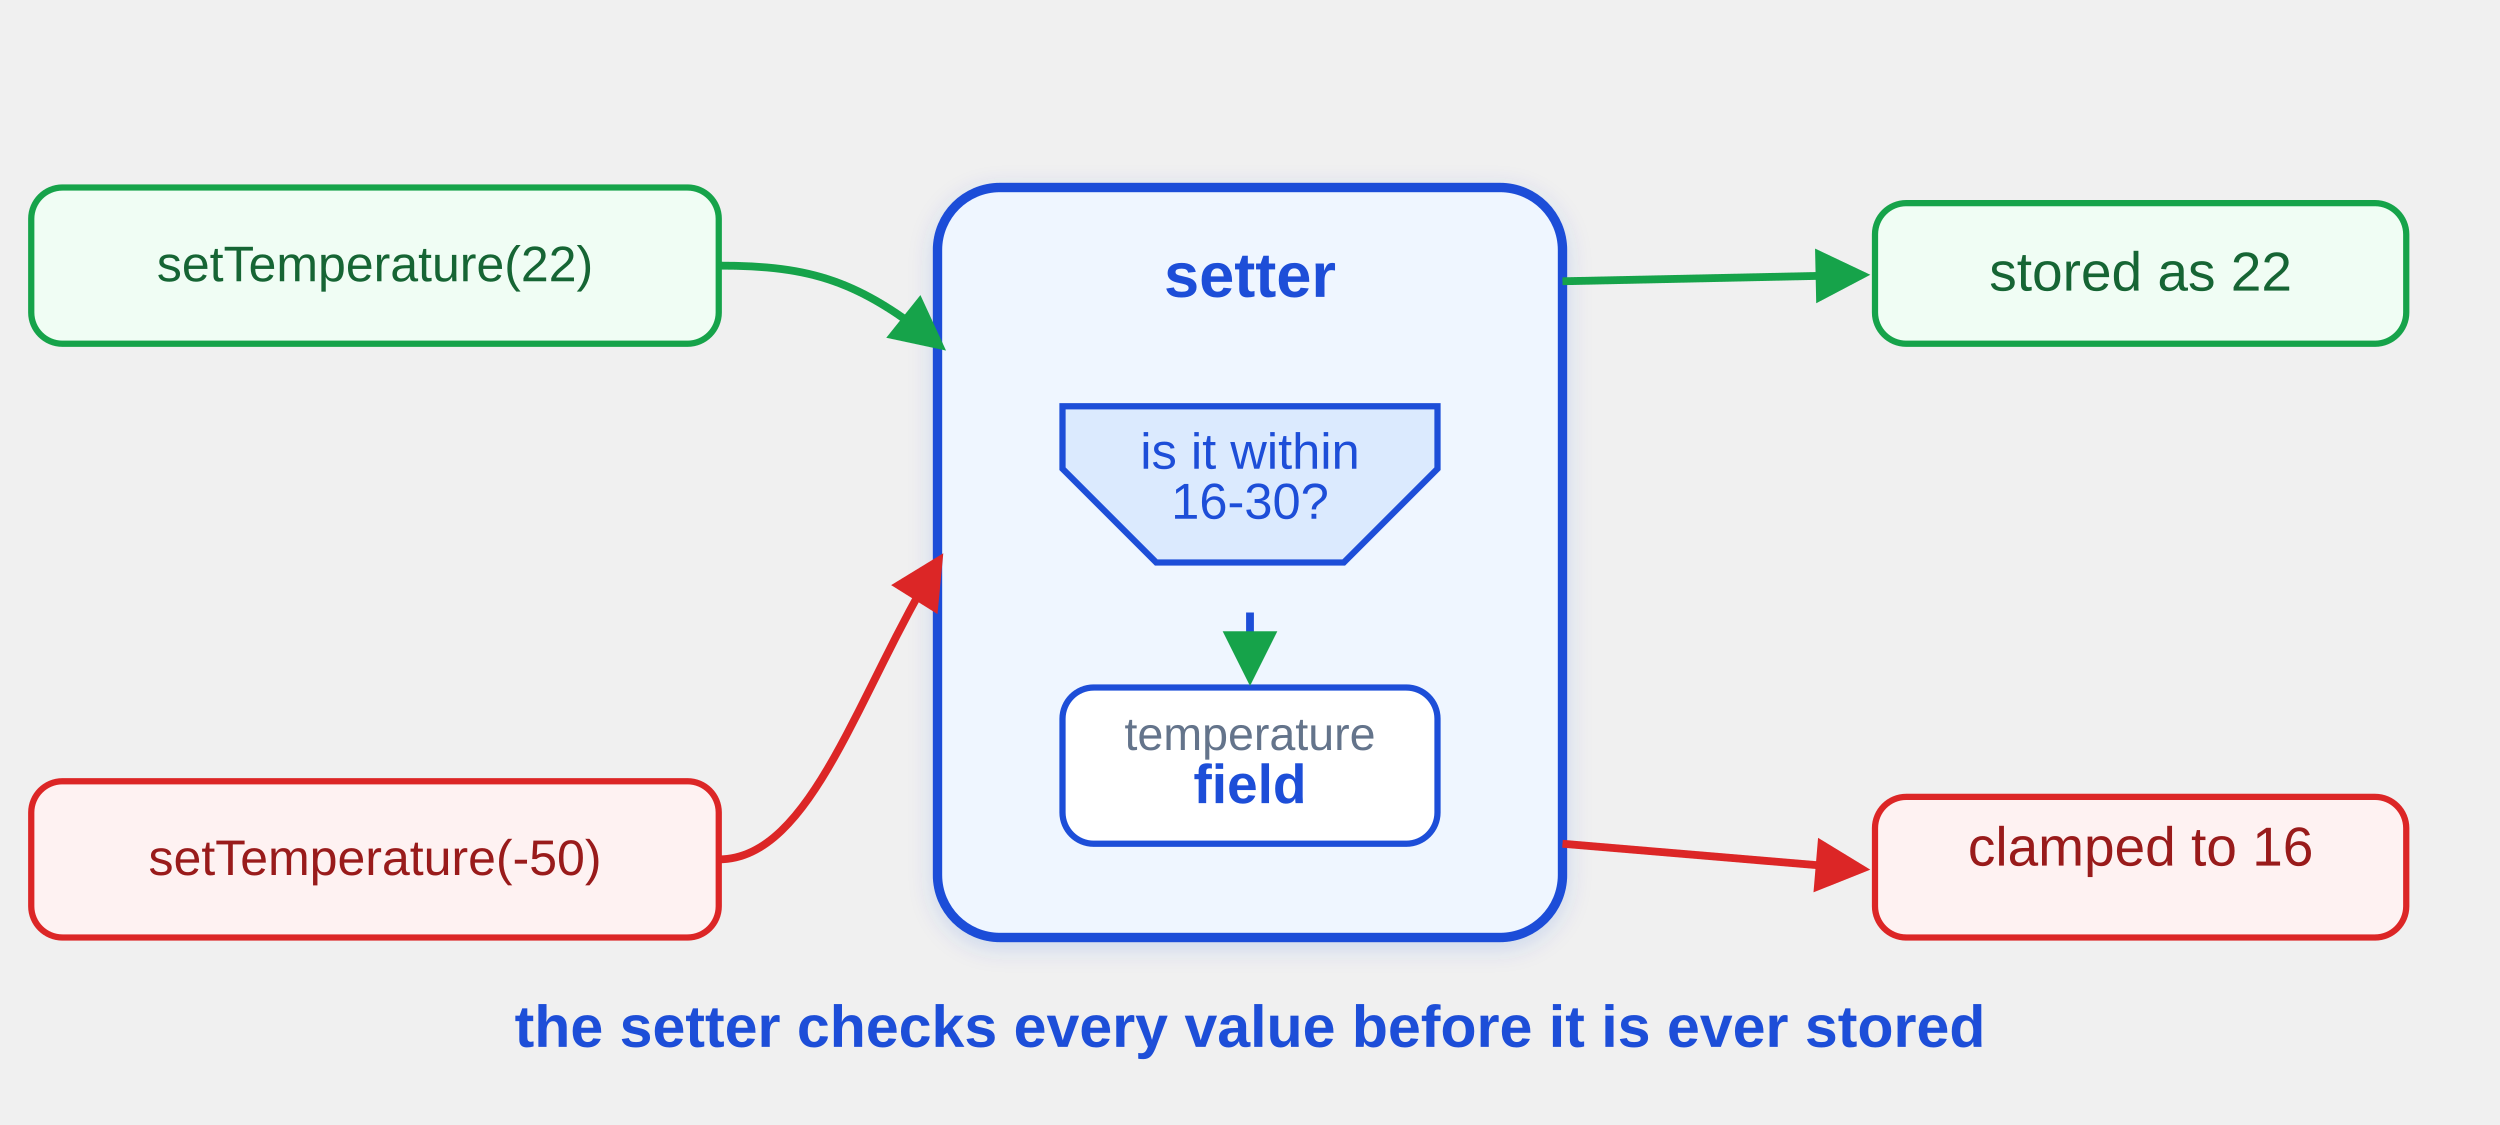
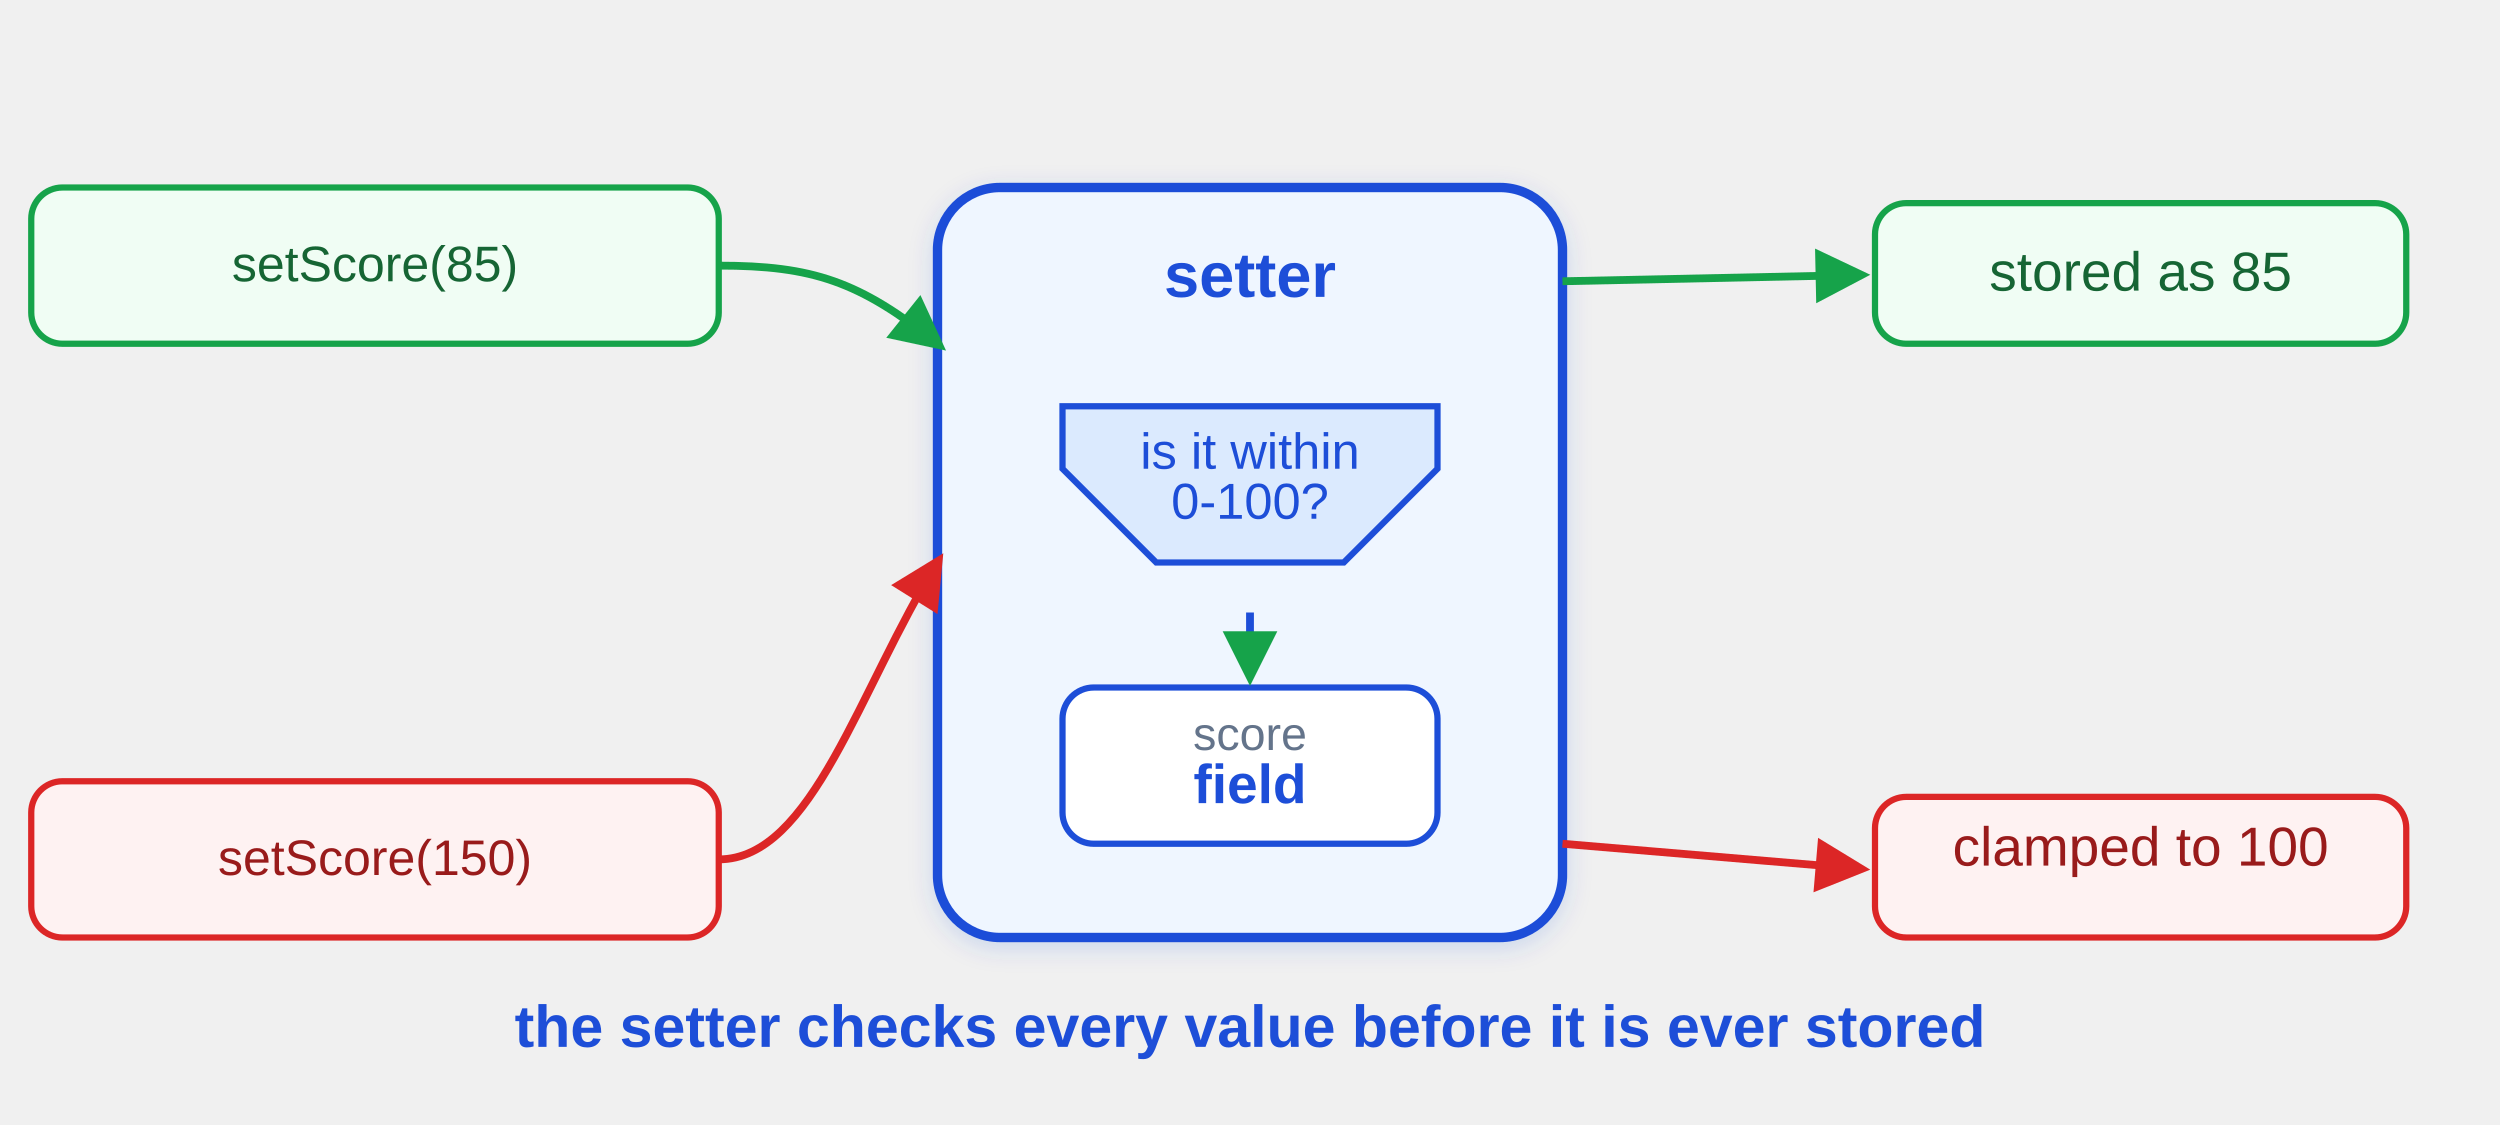
<svg xmlns="http://www.w3.org/2000/svg" viewBox="0 0 800 360" font-family="'Helvetica Neue', Arial, sans-serif">
  <defs>
    <filter id="softShadow" x="-30%" y="-30%" width="160%" height="160%">
      <feDropShadow dx="0" dy="2" stdDeviation="4" flood-color="#1d4ed8" flood-opacity="0.16" />
    </filter>
    <marker id="arrowGreen" viewBox="0 0 10 10" refX="8" refY="5" markerWidth="7" markerHeight="7" orient="auto-start-reverse">
      <path d="M0,0 L10,5 L0,10 z" fill="#16a34a" />
    </marker>
    <marker id="arrowRed" viewBox="0 0 10 10" refX="8" refY="5" markerWidth="7" markerHeight="7" orient="auto-start-reverse">
      <path d="M0,0 L10,5 L0,10 z" fill="#dc2626" />
    </marker>
  </defs>
  <rect x="10" y="60" width="220" height="50" rx="10" fill="#f0fdf4" stroke="#16a34a" stroke-width="2" />
-   <text x="120" y="90" text-anchor="middle" font-size="16" fill="#166534">setTemperature(22)</text>
+   <text x="120" y="90" text-anchor="middle" font-size="16" fill="#166534">setScore(85)</text>
  <rect x="10" y="250" width="220" height="50" rx="10" fill="#fef2f2" stroke="#dc2626" stroke-width="2" />
-   <text x="120" y="280" text-anchor="middle" font-size="16" fill="#991b1b">setTemperature(-50)</text>
+   <text x="120" y="280" text-anchor="middle" font-size="16" fill="#991b1b">setScore(150)</text>
  <g filter="url(#softShadow)">
    <rect x="300" y="60" width="200" height="240" rx="20" fill="#eff6ff" stroke="#1d4ed8" stroke-width="3" />
  </g>
  <text x="400" y="95" text-anchor="middle" font-size="20.2" font-weight="700" fill="#1d4ed8">setter</text>
  <path d="M340,130 h120 v20 l-30,30 h-60 l-30,-30 z" fill="#dbeafe" stroke="#1d4ed8" stroke-width="2" />
  <text x="400" y="150" text-anchor="middle" font-size="16.2" fill="#1d4ed8">is it within</text>
-   <text x="400" y="166" text-anchor="middle" font-size="16.2" fill="#1d4ed8">16-30?</text>
+   <text x="400" y="166" text-anchor="middle" font-size="16.2" fill="#1d4ed8">0-100?</text>
  <path d="M230,85 C260,85 275,90 300,110" fill="none" stroke="#16a34a" stroke-width="2.5" marker-end="url(#arrowGreen)" />
  <path d="M230,275 C260,275 275,220 300,180" fill="none" stroke="#dc2626" stroke-width="2.5" marker-end="url(#arrowRed)" />
  <rect x="340" y="220" width="120" height="50" rx="10" fill="#ffffff" stroke="#1d4ed8" stroke-width="2" />
-   <text x="400" y="240" text-anchor="middle" font-size="14.9" fill="#64748b">temperature</text>
+   <text x="400" y="240" text-anchor="middle" font-size="14.9" fill="#64748b">score</text>
  <text x="400" y="257" text-anchor="middle" font-size="17.6" fill="#1d4ed8" font-weight="700">field</text>
  <path d="M400,196 L400,216" fill="none" stroke="#1d4ed8" stroke-width="2.5" marker-end="url(#arrowGreen)" />
  <rect x="600" y="65" width="170" height="45" rx="10" fill="#f0fdf4" stroke="#16a34a" stroke-width="2" />
-   <text x="685" y="93" text-anchor="middle" font-size="17.6" fill="#166534">stored as 22</text>
+   <text x="685" y="93" text-anchor="middle" font-size="17.6" fill="#166534">stored as 85</text>
  <path d="M500,90 L595,88" fill="none" stroke="#16a34a" stroke-width="2.5" marker-end="url(#arrowGreen)" />
  <rect x="600" y="255" width="170" height="45" rx="10" fill="#fef2f2" stroke="#dc2626" stroke-width="2" />
-   <text x="685" y="277" text-anchor="middle" font-size="17.6" fill="#991b1b">clamped to 16</text>
+   <text x="685" y="277" text-anchor="middle" font-size="17.6" fill="#991b1b">clamped to 100</text>
  <path d="M500,270 L595,278" fill="none" stroke="#dc2626" stroke-width="2.5" marker-end="url(#arrowRed)" />
  <text x="400" y="335" text-anchor="middle" font-size="18.9" fill="#1d4ed8" font-weight="600">the setter checks every value before it is ever stored</text>
</svg>
